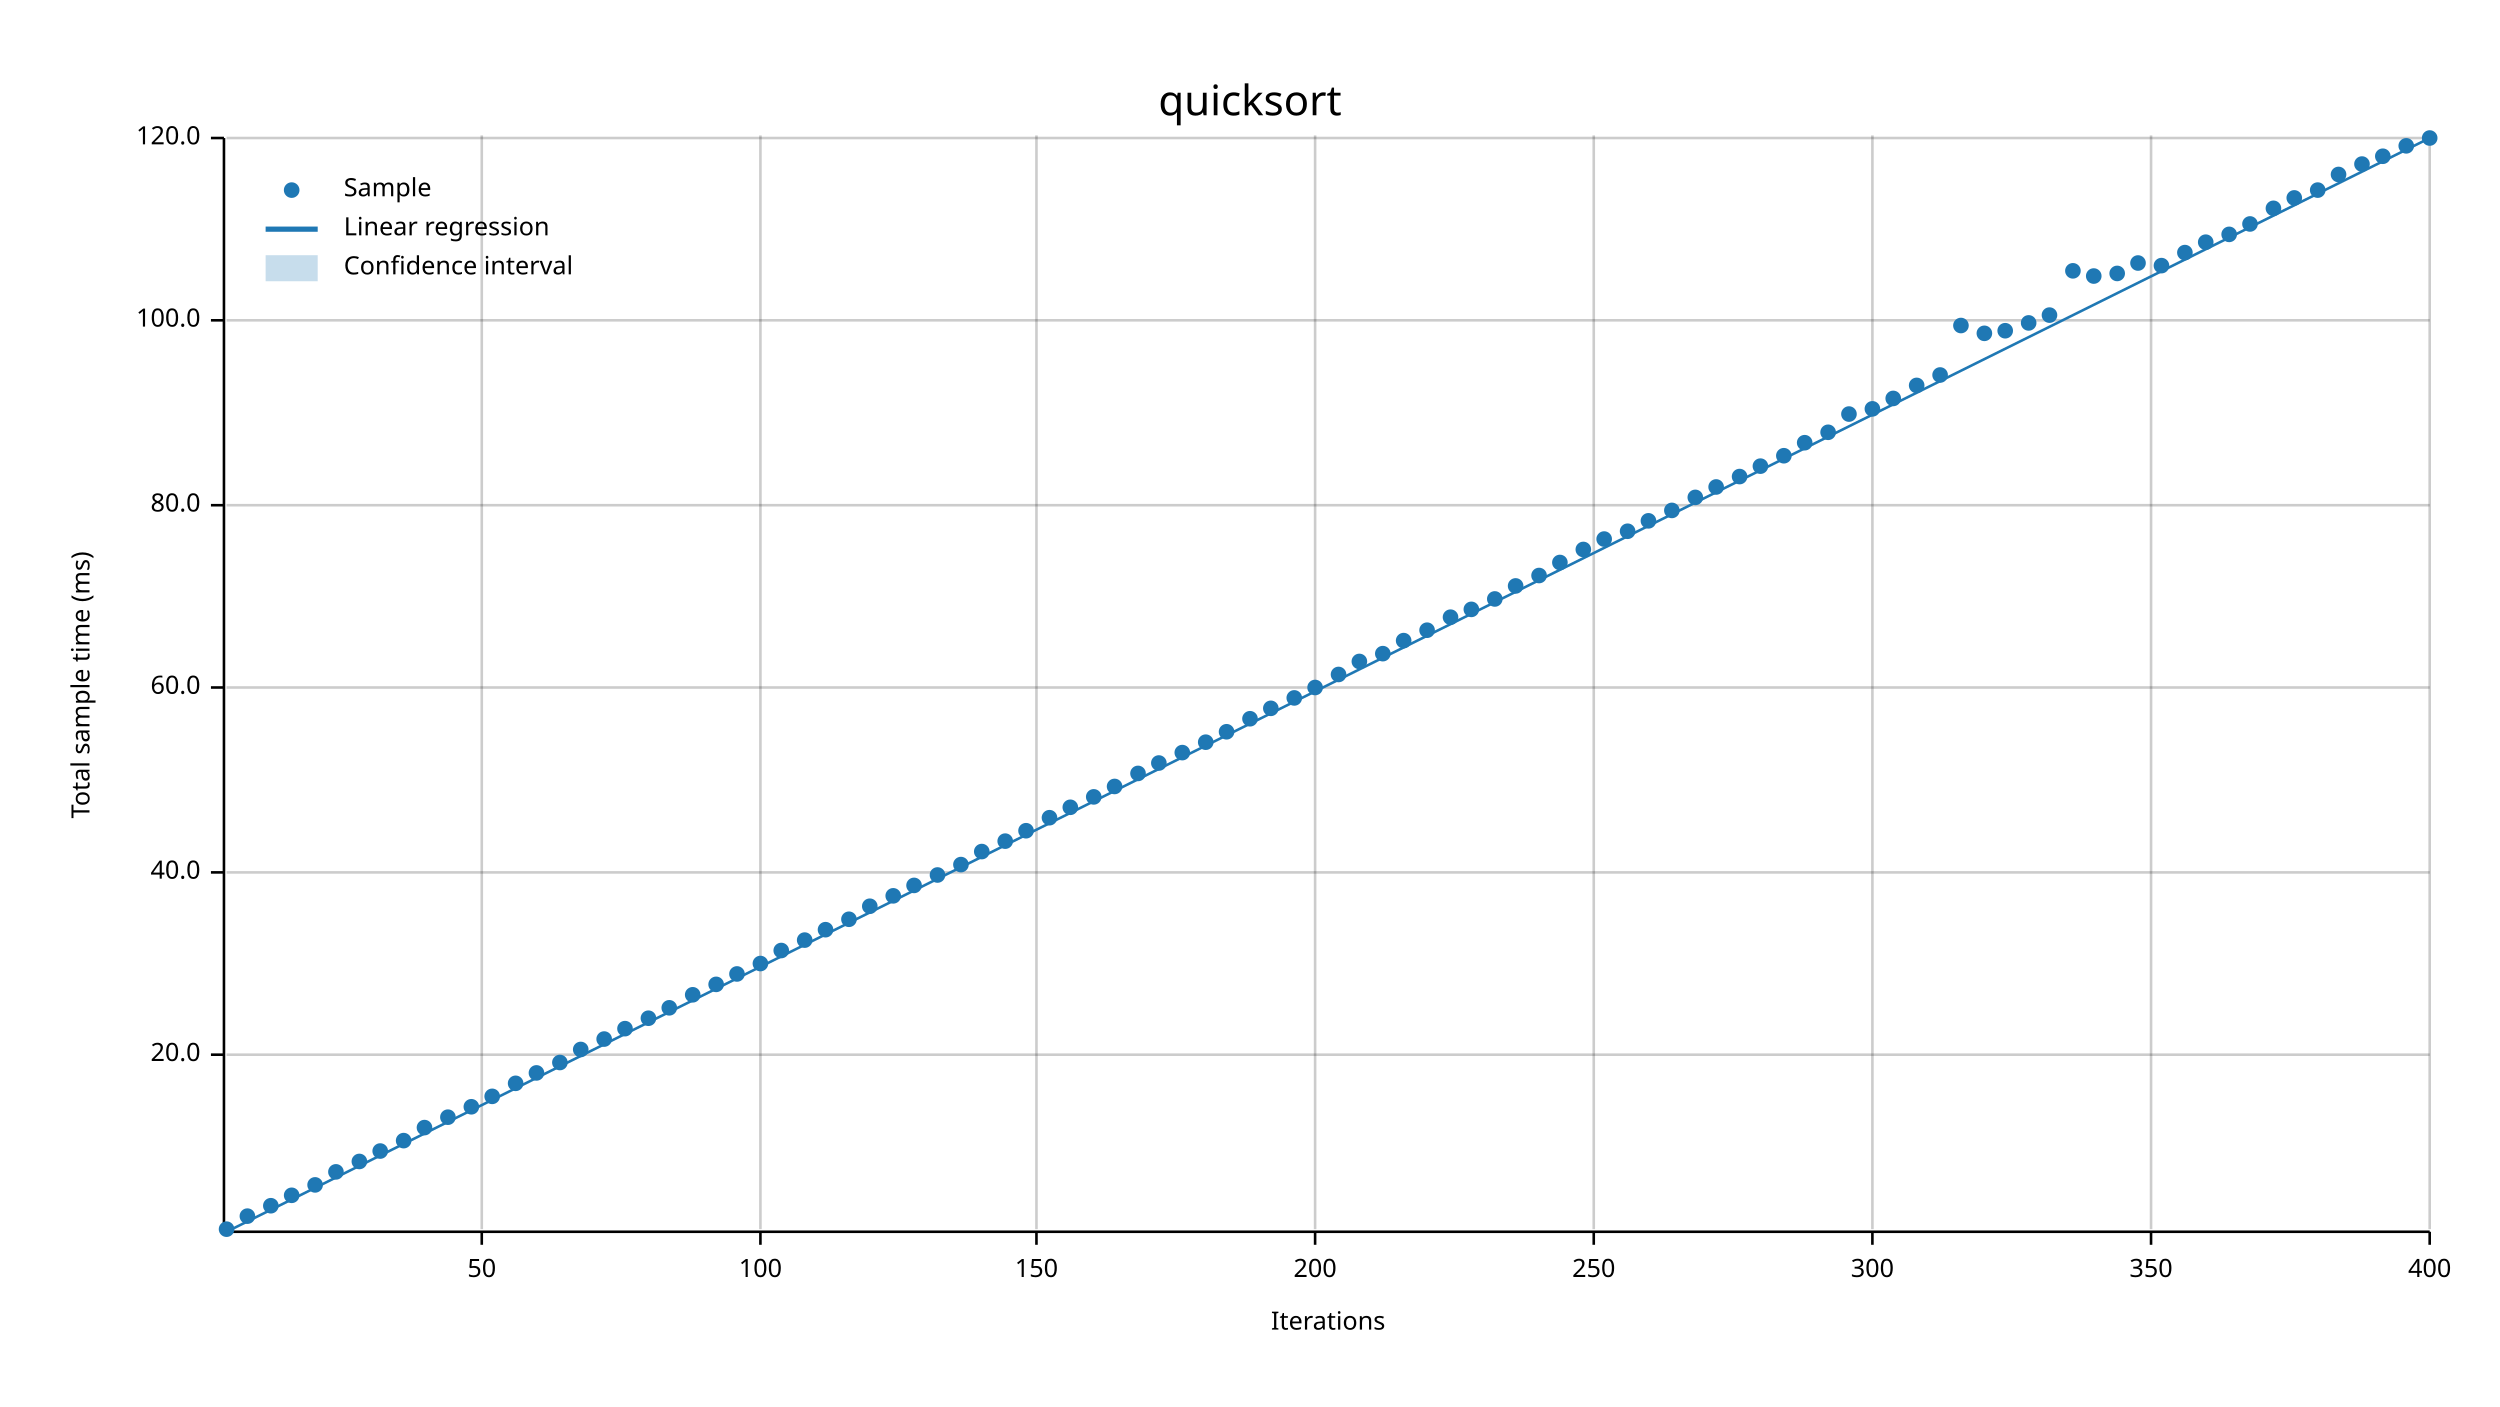
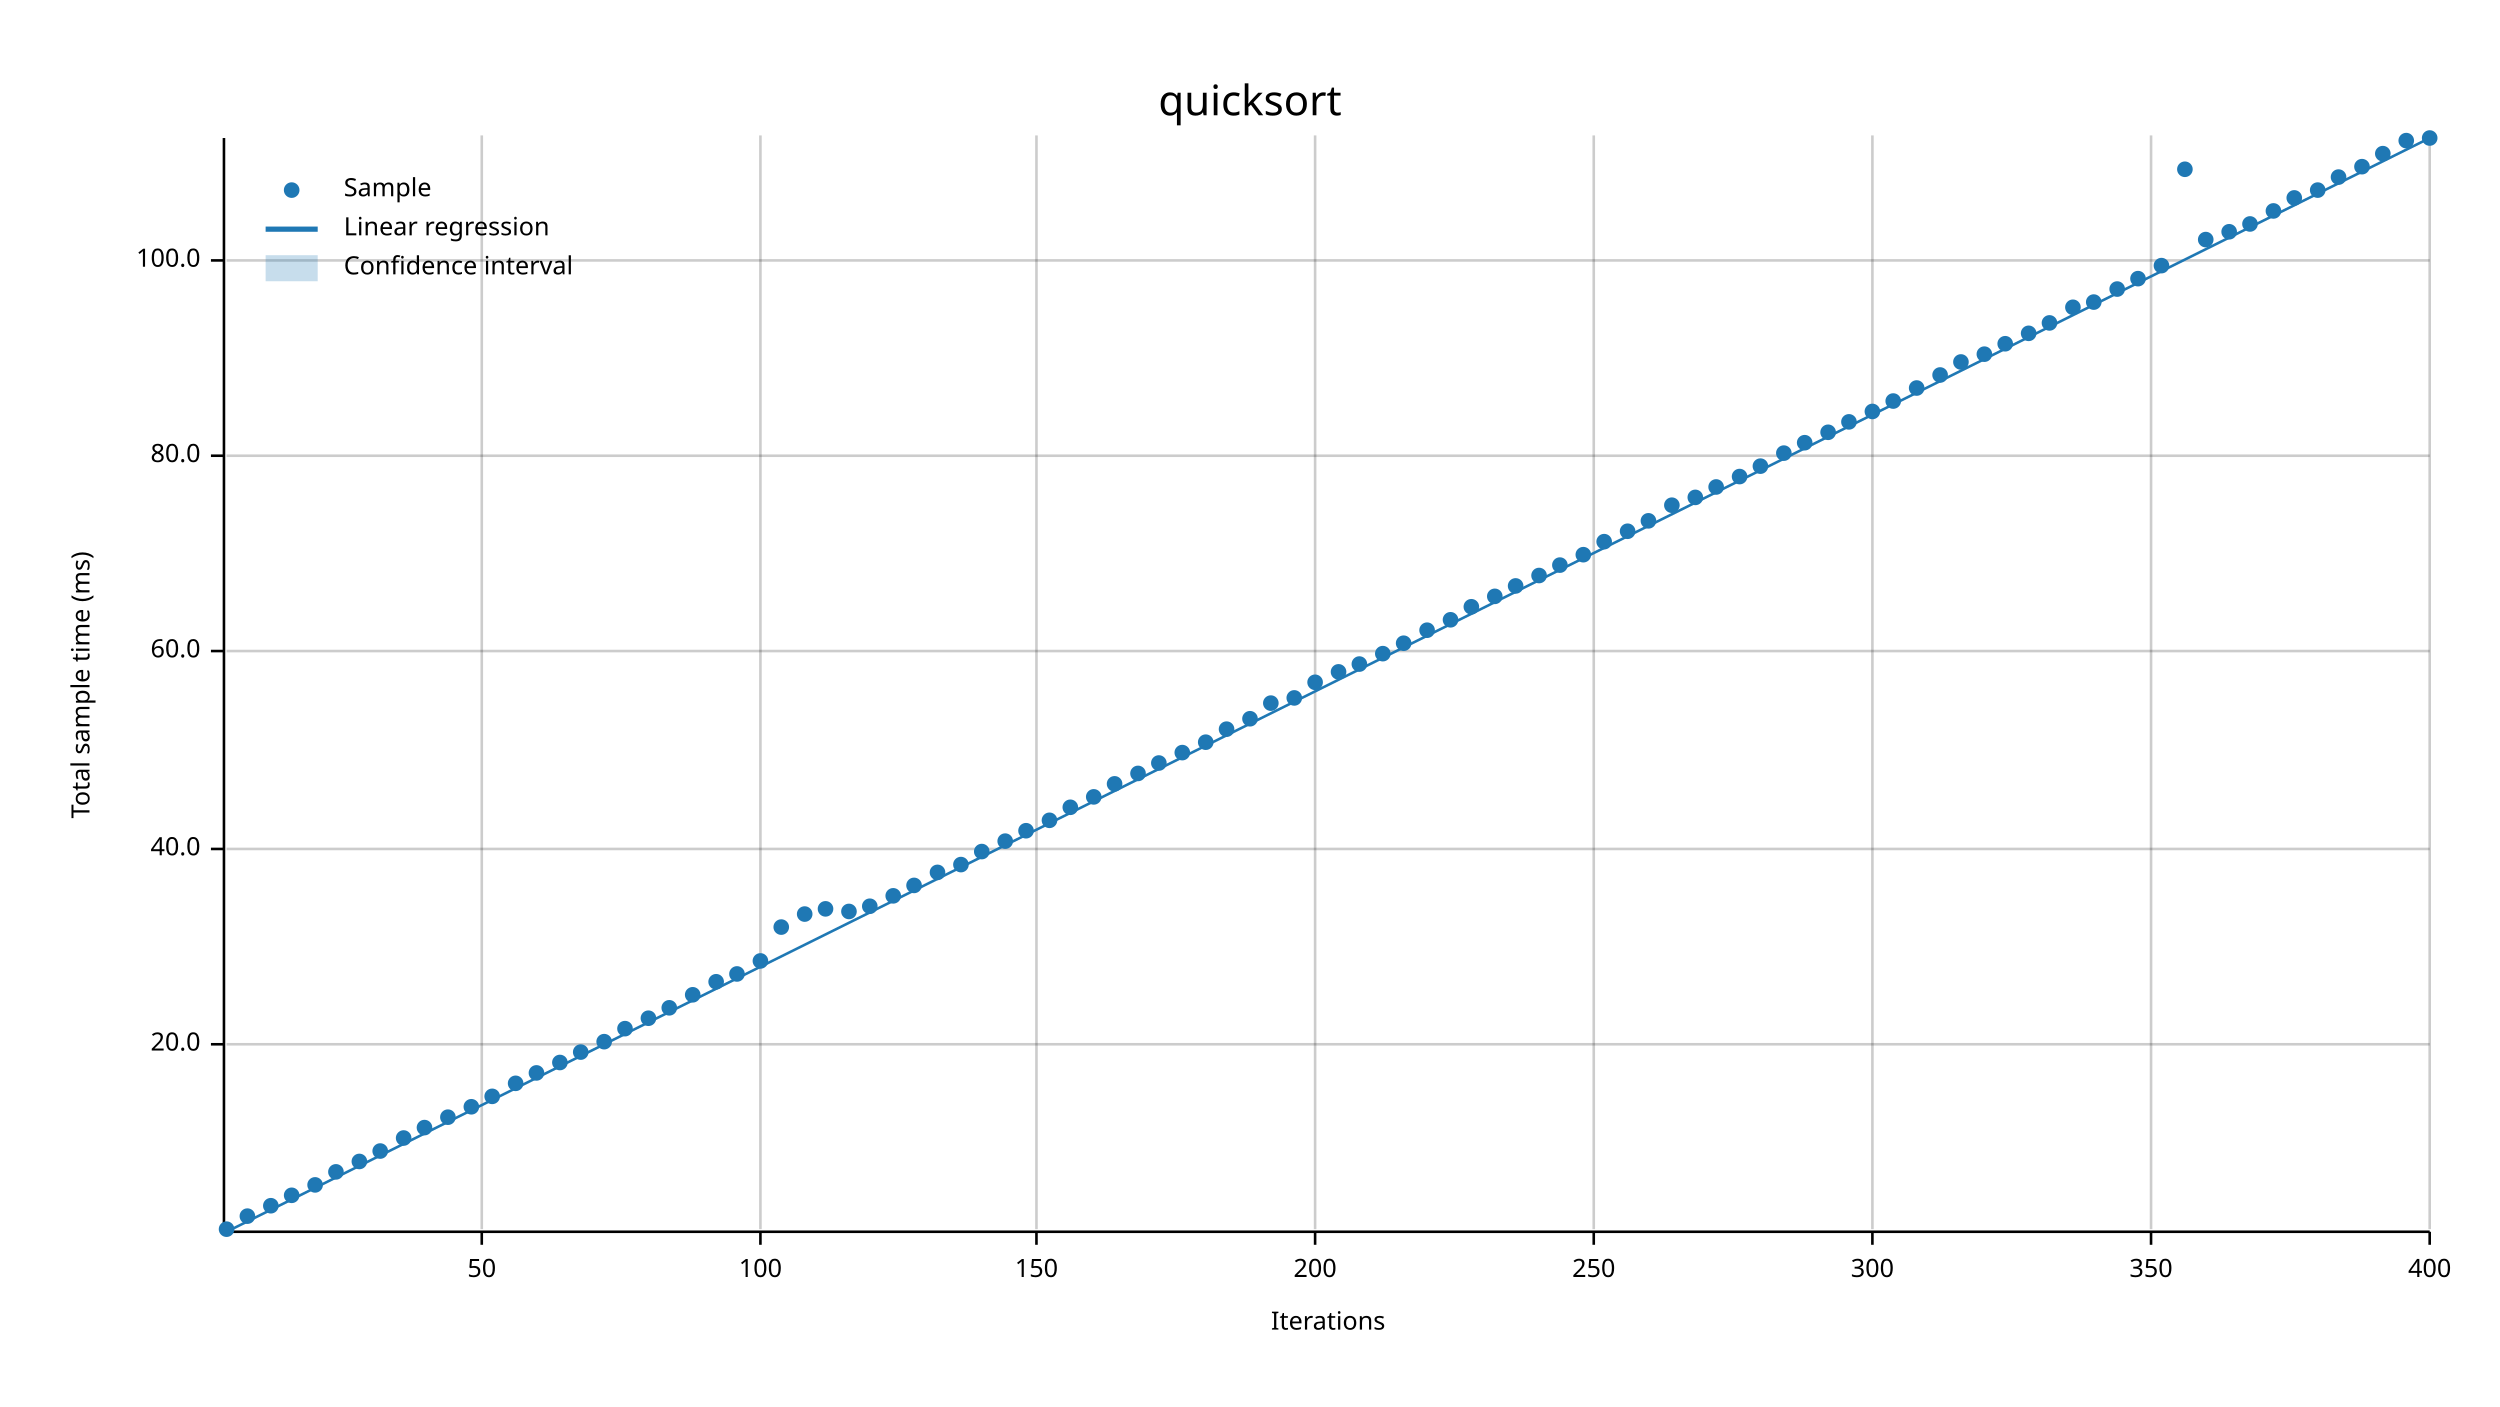
<svg xmlns="http://www.w3.org/2000/svg" width="960" height="540">
  <text x="480" y="32" dy="0.76em" text-anchor="middle" font-family="sans-serif" font-size="16.129" opacity="1" fill="#000000">
quicksort
</text>
  <text x="27" y="263" dy="0.76em" text-anchor="middle" font-family="sans-serif" font-size="9.677" opacity="1" fill="#000000" transform="rotate(270, 27, 263)">
Total sample time (ms)
</text>
  <text x="510" y="513" dy="-0.5ex" text-anchor="middle" font-family="sans-serif" font-size="9.677" opacity="1" fill="#000000">
Iterations
</text>
  <line opacity="0.2" stroke="#000000" stroke-width="1" x1="185" y1="472" x2="185" y2="52" />
  <line opacity="0.2" stroke="#000000" stroke-width="1" x1="292" y1="472" x2="292" y2="52" />
  <line opacity="0.2" stroke="#000000" stroke-width="1" x1="398" y1="472" x2="398" y2="52" />
  <line opacity="0.2" stroke="#000000" stroke-width="1" x1="505" y1="472" x2="505" y2="52" />
  <line opacity="0.2" stroke="#000000" stroke-width="1" x1="612" y1="472" x2="612" y2="52" />
  <line opacity="0.2" stroke="#000000" stroke-width="1" x1="719" y1="472" x2="719" y2="52" />
  <line opacity="0.2" stroke="#000000" stroke-width="1" x1="826" y1="472" x2="826" y2="52" />
  <line opacity="0.2" stroke="#000000" stroke-width="1" x1="933" y1="472" x2="933" y2="52" />
-   <line opacity="0.2" stroke="#000000" stroke-width="1" x1="87" y1="405" x2="933" y2="405" />
-   <line opacity="0.2" stroke="#000000" stroke-width="1" x1="87" y1="335" x2="933" y2="335" />
-   <line opacity="0.2" stroke="#000000" stroke-width="1" x1="87" y1="264" x2="933" y2="264" />
-   <line opacity="0.2" stroke="#000000" stroke-width="1" x1="87" y1="194" x2="933" y2="194" />
-   <line opacity="0.2" stroke="#000000" stroke-width="1" x1="87" y1="123" x2="933" y2="123" />
-   <line opacity="0.2" stroke="#000000" stroke-width="1" x1="87" y1="53" x2="933" y2="53" />
+   <line opacity="0.2" stroke="#000000" stroke-width="1" x1="87" y1="401" x2="933" y2="401" />
+   <line opacity="0.2" stroke="#000000" stroke-width="1" x1="87" y1="326" x2="933" y2="326" />
+   <line opacity="0.2" stroke="#000000" stroke-width="1" x1="87" y1="250" x2="933" y2="250" />
+   <line opacity="0.2" stroke="#000000" stroke-width="1" x1="87" y1="175" x2="933" y2="175" />
+   <line opacity="0.2" stroke="#000000" stroke-width="1" x1="87" y1="100" x2="933" y2="100" />
  <polyline fill="none" opacity="1" stroke="#000000" stroke-width="1" points="86,53 86,473 " />
-   <text x="77" y="405" dy="0.5ex" text-anchor="end" font-family="sans-serif" font-size="9.677" opacity="1" fill="#000000">
+   <text x="77" y="401" dy="0.5ex" text-anchor="end" font-family="sans-serif" font-size="9.677" opacity="1" fill="#000000">
20.0
</text>
-   <polyline fill="none" opacity="1" stroke="#000000" stroke-width="1" points="81,405 86,405 " />
-   <text x="77" y="335" dy="0.5ex" text-anchor="end" font-family="sans-serif" font-size="9.677" opacity="1" fill="#000000">
+   <polyline fill="none" opacity="1" stroke="#000000" stroke-width="1" points="81,401 86,401 " />
+   <text x="77" y="326" dy="0.5ex" text-anchor="end" font-family="sans-serif" font-size="9.677" opacity="1" fill="#000000">
40.0
</text>
-   <polyline fill="none" opacity="1" stroke="#000000" stroke-width="1" points="81,335 86,335 " />
-   <text x="77" y="264" dy="0.5ex" text-anchor="end" font-family="sans-serif" font-size="9.677" opacity="1" fill="#000000">
+   <polyline fill="none" opacity="1" stroke="#000000" stroke-width="1" points="81,326 86,326 " />
+   <text x="77" y="250" dy="0.5ex" text-anchor="end" font-family="sans-serif" font-size="9.677" opacity="1" fill="#000000">
60.0
</text>
-   <polyline fill="none" opacity="1" stroke="#000000" stroke-width="1" points="81,264 86,264 " />
-   <text x="77" y="194" dy="0.5ex" text-anchor="end" font-family="sans-serif" font-size="9.677" opacity="1" fill="#000000">
+   <polyline fill="none" opacity="1" stroke="#000000" stroke-width="1" points="81,250 86,250 " />
+   <text x="77" y="175" dy="0.5ex" text-anchor="end" font-family="sans-serif" font-size="9.677" opacity="1" fill="#000000">
80.0
</text>
-   <polyline fill="none" opacity="1" stroke="#000000" stroke-width="1" points="81,194 86,194 " />
-   <text x="77" y="123" dy="0.5ex" text-anchor="end" font-family="sans-serif" font-size="9.677" opacity="1" fill="#000000">
+   <polyline fill="none" opacity="1" stroke="#000000" stroke-width="1" points="81,175 86,175 " />
+   <text x="77" y="100" dy="0.5ex" text-anchor="end" font-family="sans-serif" font-size="9.677" opacity="1" fill="#000000">
100.0
</text>
-   <polyline fill="none" opacity="1" stroke="#000000" stroke-width="1" points="81,123 86,123 " />
-   <text x="77" y="53" dy="0.5ex" text-anchor="end" font-family="sans-serif" font-size="9.677" opacity="1" fill="#000000">
- 120.0
- </text>
-   <polyline fill="none" opacity="1" stroke="#000000" stroke-width="1" points="81,53 86,53 " />
+   <polyline fill="none" opacity="1" stroke="#000000" stroke-width="1" points="81,100 86,100 " />
  <polyline fill="none" opacity="1" stroke="#000000" stroke-width="1" points="87,473 933,473 " />
  <text x="185" y="483" dy="0.76em" text-anchor="middle" font-family="sans-serif" font-size="9.677" opacity="1" fill="#000000">
50
</text>
  <polyline fill="none" opacity="1" stroke="#000000" stroke-width="1" points="185,473 185,478 " />
  <text x="292" y="483" dy="0.76em" text-anchor="middle" font-family="sans-serif" font-size="9.677" opacity="1" fill="#000000">
100
</text>
  <polyline fill="none" opacity="1" stroke="#000000" stroke-width="1" points="292,473 292,478 " />
  <text x="398" y="483" dy="0.76em" text-anchor="middle" font-family="sans-serif" font-size="9.677" opacity="1" fill="#000000">
150
</text>
  <polyline fill="none" opacity="1" stroke="#000000" stroke-width="1" points="398,473 398,478 " />
  <text x="505" y="483" dy="0.76em" text-anchor="middle" font-family="sans-serif" font-size="9.677" opacity="1" fill="#000000">
200
</text>
  <polyline fill="none" opacity="1" stroke="#000000" stroke-width="1" points="505,473 505,478 " />
  <text x="612" y="483" dy="0.76em" text-anchor="middle" font-family="sans-serif" font-size="9.677" opacity="1" fill="#000000">
250
</text>
  <polyline fill="none" opacity="1" stroke="#000000" stroke-width="1" points="612,473 612,478 " />
  <text x="719" y="483" dy="0.76em" text-anchor="middle" font-family="sans-serif" font-size="9.677" opacity="1" fill="#000000">
300
</text>
  <polyline fill="none" opacity="1" stroke="#000000" stroke-width="1" points="719,473 719,478 " />
  <text x="826" y="483" dy="0.76em" text-anchor="middle" font-family="sans-serif" font-size="9.677" opacity="1" fill="#000000">
350
</text>
  <polyline fill="none" opacity="1" stroke="#000000" stroke-width="1" points="826,473 826,478 " />
  <text x="933" y="483" dy="0.76em" text-anchor="middle" font-family="sans-serif" font-size="9.677" opacity="1" fill="#000000">
400
</text>
  <polyline fill="none" opacity="1" stroke="#000000" stroke-width="1" points="933,473 933,478 " />
  <circle cx="87" cy="472" r="3" opacity="1" fill="#1F78B4" stroke="none" />
  <circle cx="95" cy="467" r="3" opacity="1" fill="#1F78B4" stroke="none" />
  <circle cx="104" cy="463" r="3" opacity="1" fill="#1F78B4" stroke="none" />
  <circle cx="112" cy="459" r="3" opacity="1" fill="#1F78B4" stroke="none" />
  <circle cx="121" cy="455" r="3" opacity="1" fill="#1F78B4" stroke="none" />
  <circle cx="129" cy="450" r="3" opacity="1" fill="#1F78B4" stroke="none" />
  <circle cx="138" cy="446" r="3" opacity="1" fill="#1F78B4" stroke="none" />
  <circle cx="146" cy="442" r="3" opacity="1" fill="#1F78B4" stroke="none" />
-   <circle cx="155" cy="438" r="3" opacity="1" fill="#1F78B4" stroke="none" />
+   <circle cx="155" cy="437" r="3" opacity="1" fill="#1F78B4" stroke="none" />
  <circle cx="163" cy="433" r="3" opacity="1" fill="#1F78B4" stroke="none" />
  <circle cx="172" cy="429" r="3" opacity="1" fill="#1F78B4" stroke="none" />
  <circle cx="181" cy="425" r="3" opacity="1" fill="#1F78B4" stroke="none" />
  <circle cx="189" cy="421" r="3" opacity="1" fill="#1F78B4" stroke="none" />
  <circle cx="198" cy="416" r="3" opacity="1" fill="#1F78B4" stroke="none" />
  <circle cx="206" cy="412" r="3" opacity="1" fill="#1F78B4" stroke="none" />
  <circle cx="215" cy="408" r="3" opacity="1" fill="#1F78B4" stroke="none" />
-   <circle cx="223" cy="403" r="3" opacity="1" fill="#1F78B4" stroke="none" />
-   <circle cx="232" cy="399" r="3" opacity="1" fill="#1F78B4" stroke="none" />
+   <circle cx="223" cy="404" r="3" opacity="1" fill="#1F78B4" stroke="none" />
+   <circle cx="232" cy="400" r="3" opacity="1" fill="#1F78B4" stroke="none" />
  <circle cx="240" cy="395" r="3" opacity="1" fill="#1F78B4" stroke="none" />
  <circle cx="249" cy="391" r="3" opacity="1" fill="#1F78B4" stroke="none" />
  <circle cx="257" cy="387" r="3" opacity="1" fill="#1F78B4" stroke="none" />
  <circle cx="266" cy="382" r="3" opacity="1" fill="#1F78B4" stroke="none" />
-   <circle cx="275" cy="378" r="3" opacity="1" fill="#1F78B4" stroke="none" />
+   <circle cx="275" cy="377" r="3" opacity="1" fill="#1F78B4" stroke="none" />
  <circle cx="283" cy="374" r="3" opacity="1" fill="#1F78B4" stroke="none" />
-   <circle cx="292" cy="370" r="3" opacity="1" fill="#1F78B4" stroke="none" />
-   <circle cx="300" cy="365" r="3" opacity="1" fill="#1F78B4" stroke="none" />
-   <circle cx="309" cy="361" r="3" opacity="1" fill="#1F78B4" stroke="none" />
-   <circle cx="317" cy="357" r="3" opacity="1" fill="#1F78B4" stroke="none" />
-   <circle cx="326" cy="353" r="3" opacity="1" fill="#1F78B4" stroke="none" />
+   <circle cx="292" cy="369" r="3" opacity="1" fill="#1F78B4" stroke="none" />
+   <circle cx="300" cy="356" r="3" opacity="1" fill="#1F78B4" stroke="none" />
+   <circle cx="309" cy="351" r="3" opacity="1" fill="#1F78B4" stroke="none" />
+   <circle cx="317" cy="349" r="3" opacity="1" fill="#1F78B4" stroke="none" />
+   <circle cx="326" cy="350" r="3" opacity="1" fill="#1F78B4" stroke="none" />
  <circle cx="334" cy="348" r="3" opacity="1" fill="#1F78B4" stroke="none" />
  <circle cx="343" cy="344" r="3" opacity="1" fill="#1F78B4" stroke="none" />
  <circle cx="351" cy="340" r="3" opacity="1" fill="#1F78B4" stroke="none" />
-   <circle cx="360" cy="336" r="3" opacity="1" fill="#1F78B4" stroke="none" />
+   <circle cx="360" cy="335" r="3" opacity="1" fill="#1F78B4" stroke="none" />
  <circle cx="369" cy="332" r="3" opacity="1" fill="#1F78B4" stroke="none" />
  <circle cx="377" cy="327" r="3" opacity="1" fill="#1F78B4" stroke="none" />
  <circle cx="386" cy="323" r="3" opacity="1" fill="#1F78B4" stroke="none" />
  <circle cx="394" cy="319" r="3" opacity="1" fill="#1F78B4" stroke="none" />
-   <circle cx="403" cy="314" r="3" opacity="1" fill="#1F78B4" stroke="none" />
+   <circle cx="403" cy="315" r="3" opacity="1" fill="#1F78B4" stroke="none" />
  <circle cx="411" cy="310" r="3" opacity="1" fill="#1F78B4" stroke="none" />
  <circle cx="420" cy="306" r="3" opacity="1" fill="#1F78B4" stroke="none" />
-   <circle cx="428" cy="302" r="3" opacity="1" fill="#1F78B4" stroke="none" />
+   <circle cx="428" cy="301" r="3" opacity="1" fill="#1F78B4" stroke="none" />
  <circle cx="437" cy="297" r="3" opacity="1" fill="#1F78B4" stroke="none" />
  <circle cx="445" cy="293" r="3" opacity="1" fill="#1F78B4" stroke="none" />
  <circle cx="454" cy="289" r="3" opacity="1" fill="#1F78B4" stroke="none" />
  <circle cx="463" cy="285" r="3" opacity="1" fill="#1F78B4" stroke="none" />
-   <circle cx="471" cy="281" r="3" opacity="1" fill="#1F78B4" stroke="none" />
+   <circle cx="471" cy="280" r="3" opacity="1" fill="#1F78B4" stroke="none" />
  <circle cx="480" cy="276" r="3" opacity="1" fill="#1F78B4" stroke="none" />
-   <circle cx="488" cy="272" r="3" opacity="1" fill="#1F78B4" stroke="none" />
+   <circle cx="488" cy="270" r="3" opacity="1" fill="#1F78B4" stroke="none" />
  <circle cx="497" cy="268" r="3" opacity="1" fill="#1F78B4" stroke="none" />
-   <circle cx="505" cy="264" r="3" opacity="1" fill="#1F78B4" stroke="none" />
-   <circle cx="514" cy="259" r="3" opacity="1" fill="#1F78B4" stroke="none" />
-   <circle cx="522" cy="254" r="3" opacity="1" fill="#1F78B4" stroke="none" />
+   <circle cx="505" cy="262" r="3" opacity="1" fill="#1F78B4" stroke="none" />
+   <circle cx="514" cy="258" r="3" opacity="1" fill="#1F78B4" stroke="none" />
+   <circle cx="522" cy="255" r="3" opacity="1" fill="#1F78B4" stroke="none" />
  <circle cx="531" cy="251" r="3" opacity="1" fill="#1F78B4" stroke="none" />
-   <circle cx="539" cy="246" r="3" opacity="1" fill="#1F78B4" stroke="none" />
+   <circle cx="539" cy="247" r="3" opacity="1" fill="#1F78B4" stroke="none" />
  <circle cx="548" cy="242" r="3" opacity="1" fill="#1F78B4" stroke="none" />
-   <circle cx="557" cy="237" r="3" opacity="1" fill="#1F78B4" stroke="none" />
-   <circle cx="565" cy="234" r="3" opacity="1" fill="#1F78B4" stroke="none" />
-   <circle cx="574" cy="230" r="3" opacity="1" fill="#1F78B4" stroke="none" />
+   <circle cx="557" cy="238" r="3" opacity="1" fill="#1F78B4" stroke="none" />
+   <circle cx="565" cy="233" r="3" opacity="1" fill="#1F78B4" stroke="none" />
+   <circle cx="574" cy="229" r="3" opacity="1" fill="#1F78B4" stroke="none" />
  <circle cx="582" cy="225" r="3" opacity="1" fill="#1F78B4" stroke="none" />
  <circle cx="591" cy="221" r="3" opacity="1" fill="#1F78B4" stroke="none" />
-   <circle cx="599" cy="216" r="3" opacity="1" fill="#1F78B4" stroke="none" />
-   <circle cx="608" cy="211" r="3" opacity="1" fill="#1F78B4" stroke="none" />
-   <circle cx="616" cy="207" r="3" opacity="1" fill="#1F78B4" stroke="none" />
+   <circle cx="599" cy="217" r="3" opacity="1" fill="#1F78B4" stroke="none" />
+   <circle cx="608" cy="213" r="3" opacity="1" fill="#1F78B4" stroke="none" />
+   <circle cx="616" cy="208" r="3" opacity="1" fill="#1F78B4" stroke="none" />
  <circle cx="625" cy="204" r="3" opacity="1" fill="#1F78B4" stroke="none" />
  <circle cx="633" cy="200" r="3" opacity="1" fill="#1F78B4" stroke="none" />
-   <circle cx="642" cy="196" r="3" opacity="1" fill="#1F78B4" stroke="none" />
+   <circle cx="642" cy="194" r="3" opacity="1" fill="#1F78B4" stroke="none" />
  <circle cx="651" cy="191" r="3" opacity="1" fill="#1F78B4" stroke="none" />
  <circle cx="659" cy="187" r="3" opacity="1" fill="#1F78B4" stroke="none" />
  <circle cx="668" cy="183" r="3" opacity="1" fill="#1F78B4" stroke="none" />
  <circle cx="676" cy="179" r="3" opacity="1" fill="#1F78B4" stroke="none" />
-   <circle cx="685" cy="175" r="3" opacity="1" fill="#1F78B4" stroke="none" />
+   <circle cx="685" cy="174" r="3" opacity="1" fill="#1F78B4" stroke="none" />
  <circle cx="693" cy="170" r="3" opacity="1" fill="#1F78B4" stroke="none" />
  <circle cx="702" cy="166" r="3" opacity="1" fill="#1F78B4" stroke="none" />
-   <circle cx="710" cy="159" r="3" opacity="1" fill="#1F78B4" stroke="none" />
-   <circle cx="719" cy="157" r="3" opacity="1" fill="#1F78B4" stroke="none" />
-   <circle cx="727" cy="153" r="3" opacity="1" fill="#1F78B4" stroke="none" />
-   <circle cx="736" cy="148" r="3" opacity="1" fill="#1F78B4" stroke="none" />
+   <circle cx="710" cy="162" r="3" opacity="1" fill="#1F78B4" stroke="none" />
+   <circle cx="719" cy="158" r="3" opacity="1" fill="#1F78B4" stroke="none" />
+   <circle cx="727" cy="154" r="3" opacity="1" fill="#1F78B4" stroke="none" />
+   <circle cx="736" cy="149" r="3" opacity="1" fill="#1F78B4" stroke="none" />
  <circle cx="745" cy="144" r="3" opacity="1" fill="#1F78B4" stroke="none" />
-   <circle cx="753" cy="125" r="3" opacity="1" fill="#1F78B4" stroke="none" />
-   <circle cx="762" cy="128" r="3" opacity="1" fill="#1F78B4" stroke="none" />
-   <circle cx="770" cy="127" r="3" opacity="1" fill="#1F78B4" stroke="none" />
-   <circle cx="779" cy="124" r="3" opacity="1" fill="#1F78B4" stroke="none" />
-   <circle cx="787" cy="121" r="3" opacity="1" fill="#1F78B4" stroke="none" />
-   <circle cx="796" cy="104" r="3" opacity="1" fill="#1F78B4" stroke="none" />
-   <circle cx="804" cy="106" r="3" opacity="1" fill="#1F78B4" stroke="none" />
-   <circle cx="813" cy="105" r="3" opacity="1" fill="#1F78B4" stroke="none" />
-   <circle cx="821" cy="101" r="3" opacity="1" fill="#1F78B4" stroke="none" />
+   <circle cx="753" cy="139" r="3" opacity="1" fill="#1F78B4" stroke="none" />
+   <circle cx="762" cy="136" r="3" opacity="1" fill="#1F78B4" stroke="none" />
+   <circle cx="770" cy="132" r="3" opacity="1" fill="#1F78B4" stroke="none" />
+   <circle cx="779" cy="128" r="3" opacity="1" fill="#1F78B4" stroke="none" />
+   <circle cx="787" cy="124" r="3" opacity="1" fill="#1F78B4" stroke="none" />
+   <circle cx="796" cy="118" r="3" opacity="1" fill="#1F78B4" stroke="none" />
+   <circle cx="804" cy="116" r="3" opacity="1" fill="#1F78B4" stroke="none" />
+   <circle cx="813" cy="111" r="3" opacity="1" fill="#1F78B4" stroke="none" />
+   <circle cx="821" cy="107" r="3" opacity="1" fill="#1F78B4" stroke="none" />
  <circle cx="830" cy="102" r="3" opacity="1" fill="#1F78B4" stroke="none" />
-   <circle cx="839" cy="97" r="3" opacity="1" fill="#1F78B4" stroke="none" />
-   <circle cx="847" cy="93" r="3" opacity="1" fill="#1F78B4" stroke="none" />
-   <circle cx="856" cy="90" r="3" opacity="1" fill="#1F78B4" stroke="none" />
+   <circle cx="839" cy="65" r="3" opacity="1" fill="#1F78B4" stroke="none" />
+   <circle cx="847" cy="92" r="3" opacity="1" fill="#1F78B4" stroke="none" />
+   <circle cx="856" cy="89" r="3" opacity="1" fill="#1F78B4" stroke="none" />
  <circle cx="864" cy="86" r="3" opacity="1" fill="#1F78B4" stroke="none" />
-   <circle cx="873" cy="80" r="3" opacity="1" fill="#1F78B4" stroke="none" />
+   <circle cx="873" cy="81" r="3" opacity="1" fill="#1F78B4" stroke="none" />
  <circle cx="881" cy="76" r="3" opacity="1" fill="#1F78B4" stroke="none" />
  <circle cx="890" cy="73" r="3" opacity="1" fill="#1F78B4" stroke="none" />
-   <circle cx="898" cy="67" r="3" opacity="1" fill="#1F78B4" stroke="none" />
-   <circle cx="907" cy="63" r="3" opacity="1" fill="#1F78B4" stroke="none" />
-   <circle cx="915" cy="60" r="3" opacity="1" fill="#1F78B4" stroke="none" />
-   <circle cx="924" cy="56" r="3" opacity="1" fill="#1F78B4" stroke="none" />
+   <circle cx="898" cy="68" r="3" opacity="1" fill="#1F78B4" stroke="none" />
+   <circle cx="907" cy="64" r="3" opacity="1" fill="#1F78B4" stroke="none" />
+   <circle cx="915" cy="59" r="3" opacity="1" fill="#1F78B4" stroke="none" />
+   <circle cx="924" cy="54" r="3" opacity="1" fill="#1F78B4" stroke="none" />
  <circle cx="933" cy="53" r="3" opacity="1" fill="#1F78B4" stroke="none" />
  <polyline fill="none" opacity="1" stroke="#1F78B4" stroke-width="1" points="87,473 933,53 " />
  <polygon opacity="0.25" fill="#1F78B4" points="87,473 933,53 933,53 " />
  <text x="132" y="68" dy="0.76em" text-anchor="start" font-family="sans-serif" font-size="9.677" opacity="1" fill="#000000">
Sample
</text>
  <text x="132" y="83" dy="0.76em" text-anchor="start" font-family="sans-serif" font-size="9.677" opacity="1" fill="#000000">
Linear regression
</text>
  <text x="132" y="98" dy="0.76em" text-anchor="start" font-family="sans-serif" font-size="9.677" opacity="1" fill="#000000">
Confidence interval
</text>
  <circle cx="112" cy="73" r="3" opacity="1" fill="#1F78B4" stroke="none" />
  <polyline fill="none" opacity="1" stroke="#1F78B4" stroke-width="2" points="102,88 122,88 " />
  <rect x="102" y="98" width="20" height="10" opacity="0.25" fill="#1F78B4" stroke="none" />
</svg>
